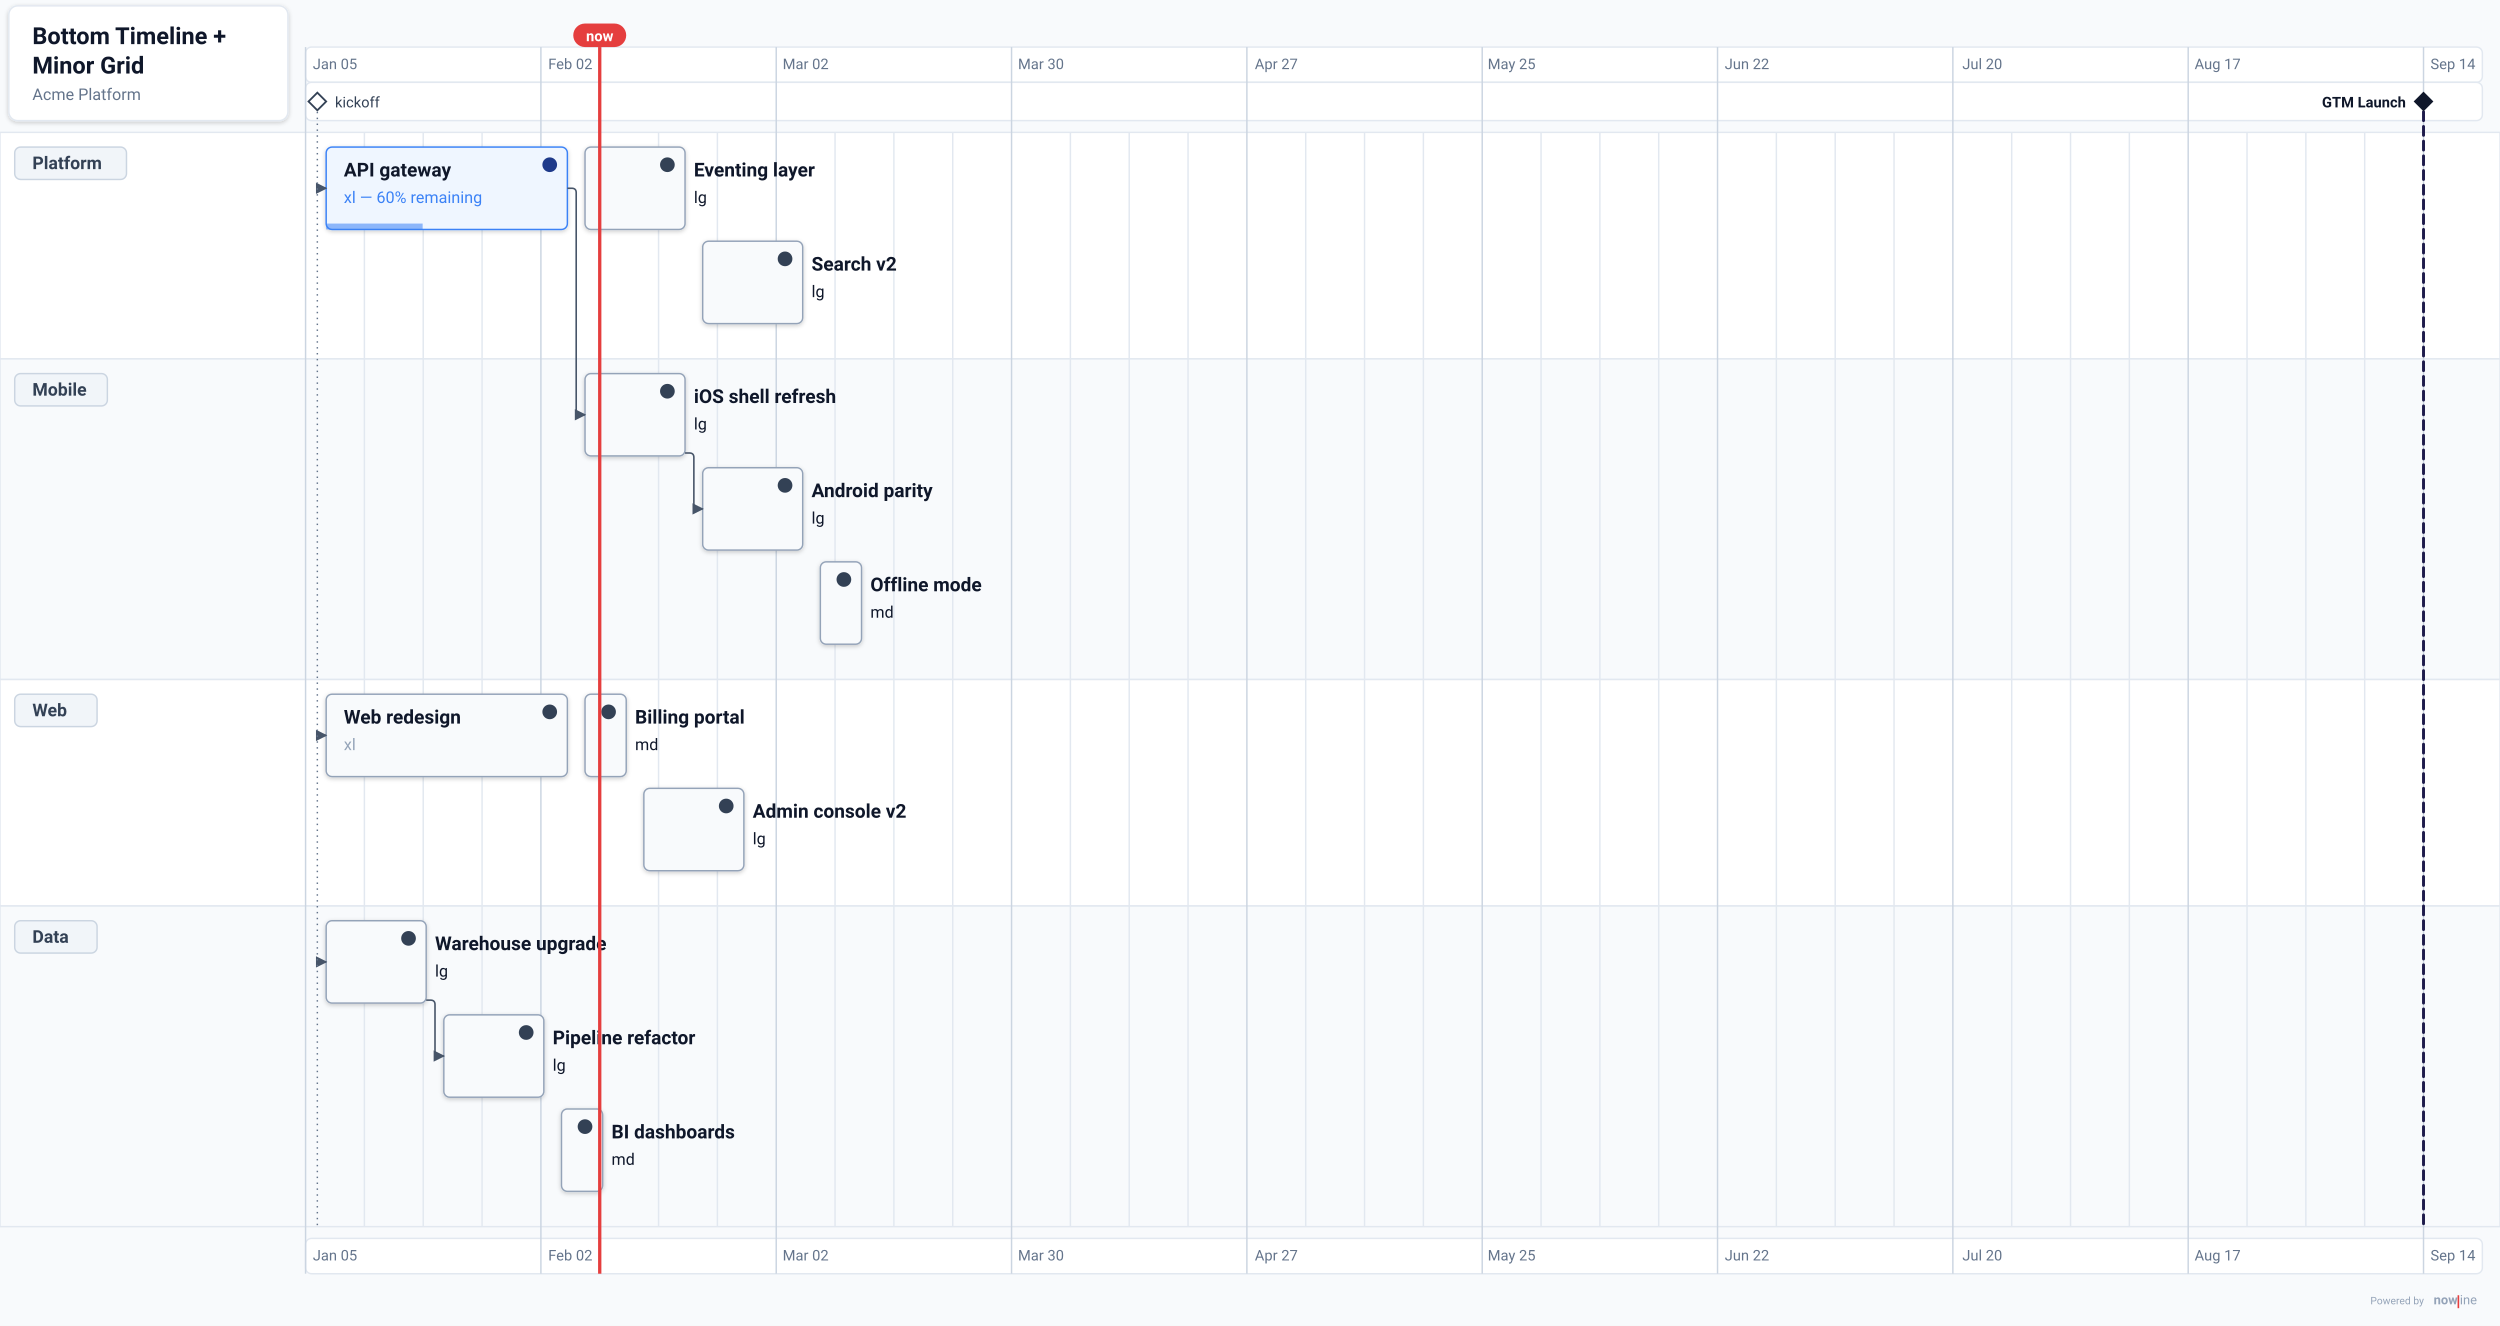
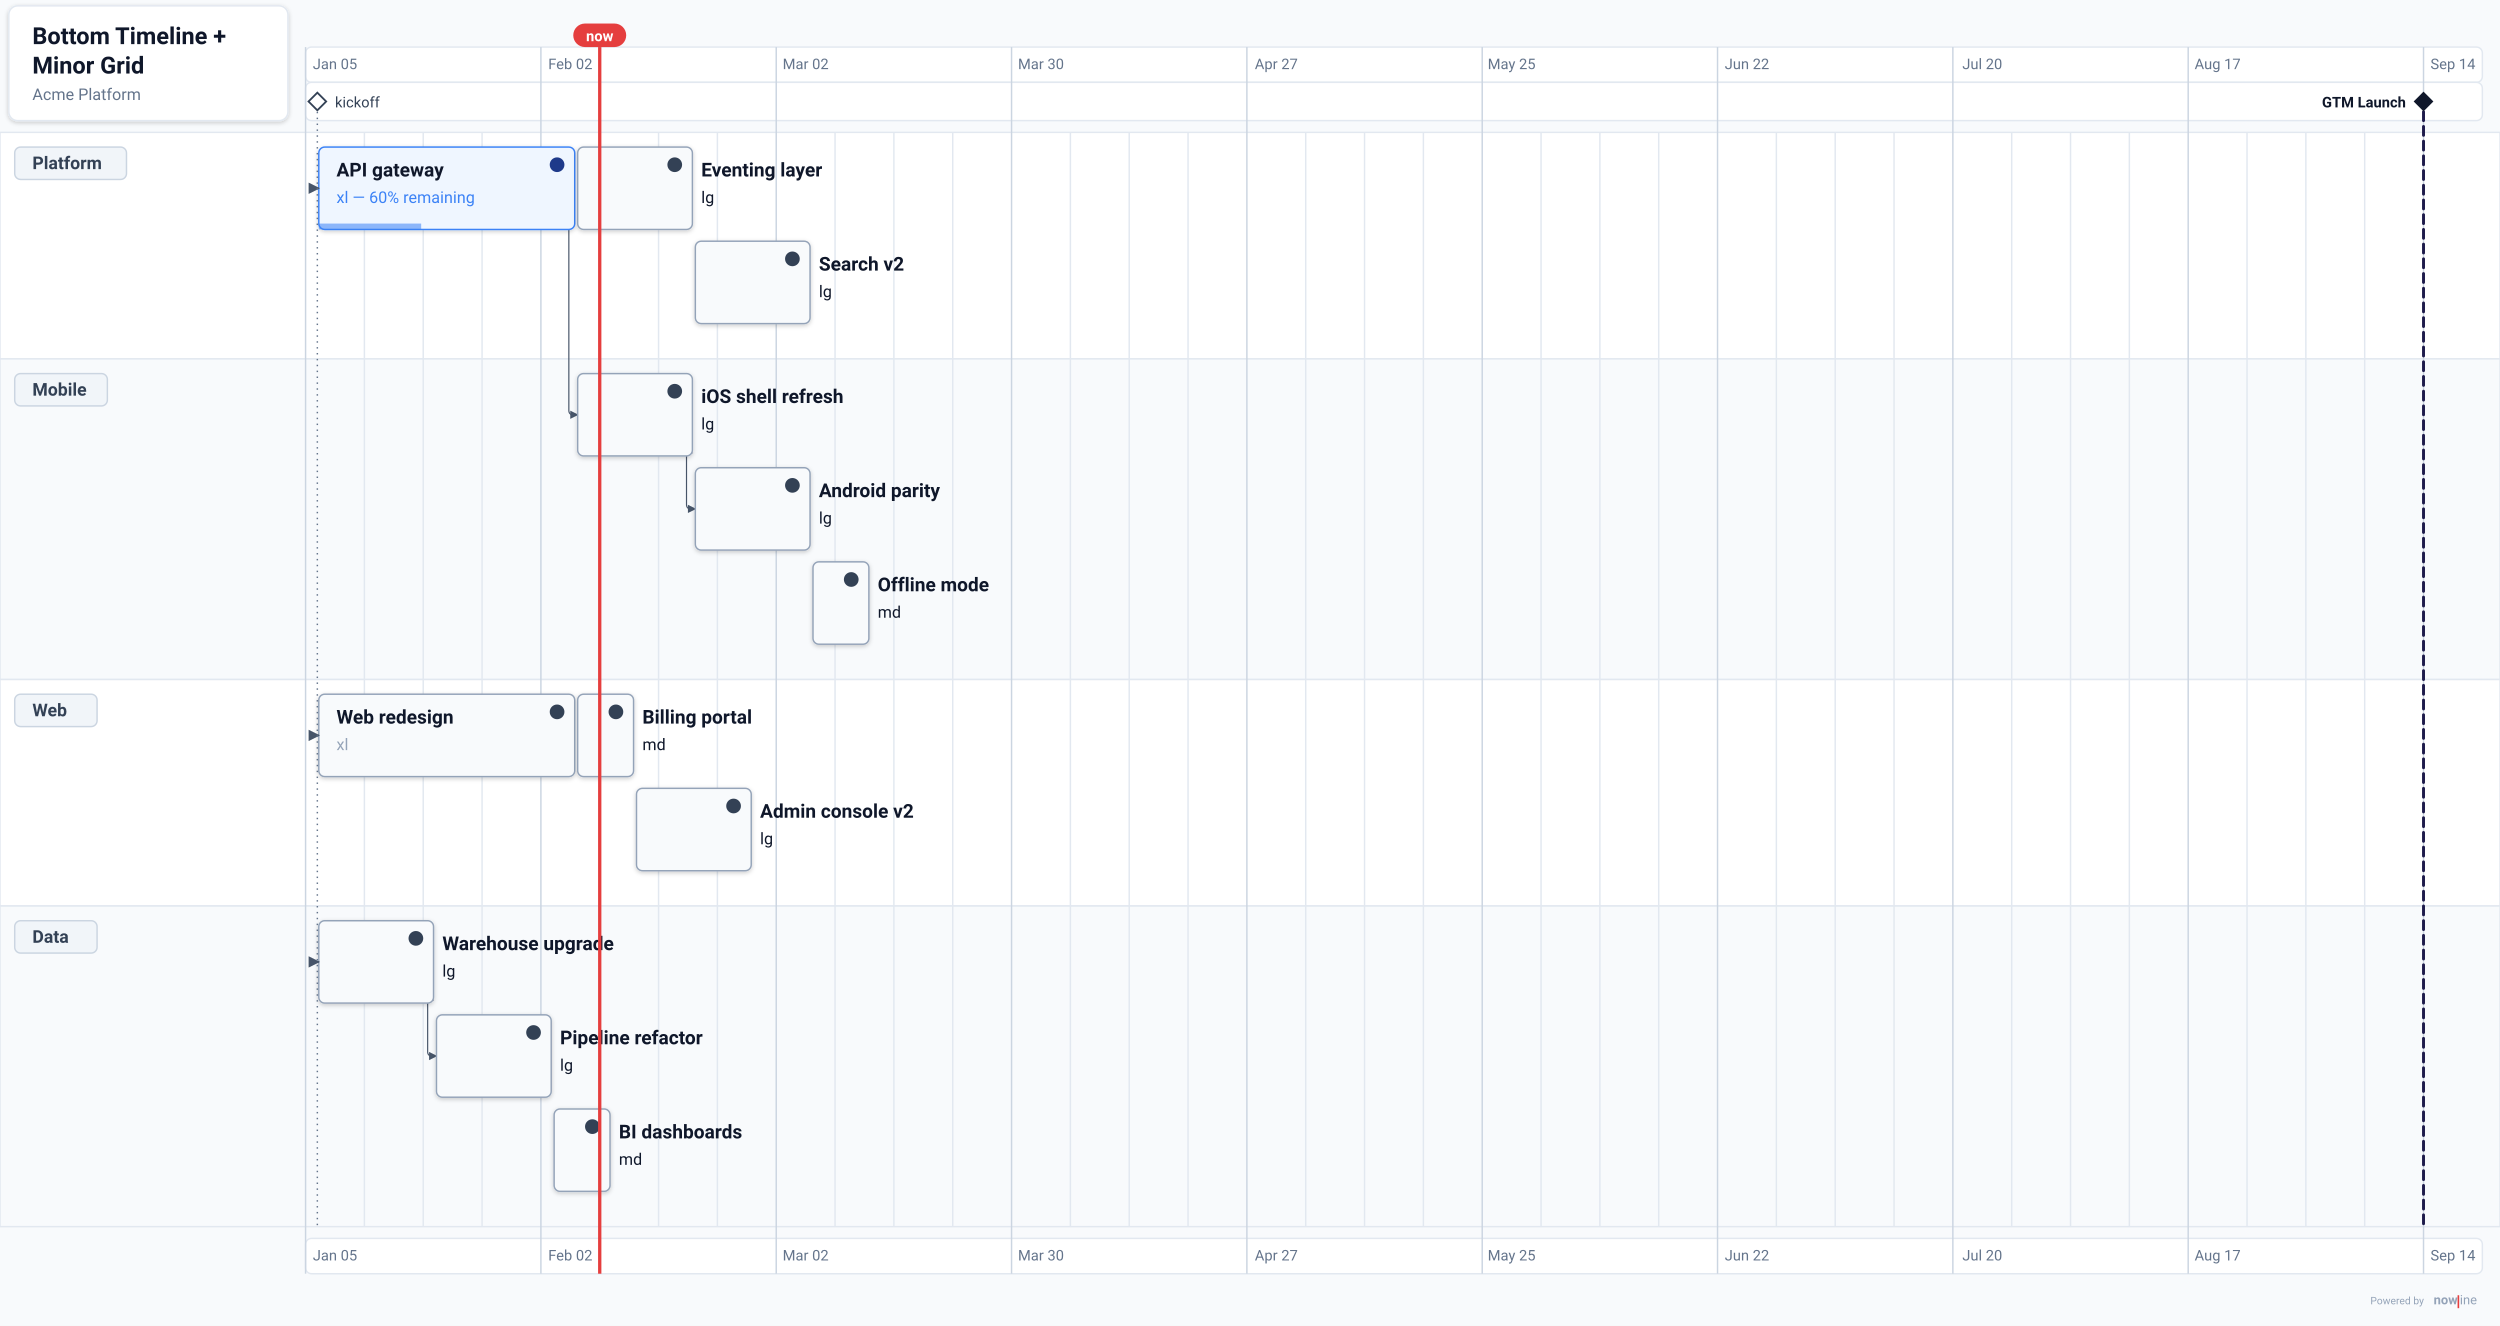
<svg xmlns="http://www.w3.org/2000/svg" data-generator="nowline" data-theme="light" height="901.44" viewBox="0 0 1699.76 901.44" width="1699.76">
  <defs>
    <filter height="200%" id="nl-0-root-shadow-subtle" width="200%" x="-50%" y="-50%">
      <feGaussianBlur in="SourceAlpha" stdDeviation="1.5" />
      <feOffset dx="0" dy="1" result="offsetblur" />
      <feComponentTransfer>
        <feFuncA type="linear" slope="0.2" />
      </feComponentTransfer>
      <feMerge>
        <feMergeNode />
        <feMergeNode in="SourceGraphic" />
      </feMerge>
    </filter>
    <filter height="200%" id="nl-0-root-shadow-soft" width="200%" x="-50%" y="-50%">
      <feGaussianBlur in="SourceAlpha" stdDeviation="5" />
      <feOffset dx="0" dy="3" result="offsetblur" />
      <feComponentTransfer>
        <feFuncA type="linear" slope="0.3" />
      </feComponentTransfer>
      <feMerge>
        <feMergeNode />
        <feMergeNode in="SourceGraphic" />
      </feMerge>
    </filter>
    <filter height="200%" id="nl-0-root-shadow-hard" width="200%" x="-50%" y="-50%">
      <feGaussianBlur in="SourceAlpha" stdDeviation="0" />
      <feOffset dx="2" dy="2" result="offsetblur" />
      <feComponentTransfer>
        <feFuncA type="linear" slope="0.45" />
      </feComponentTransfer>
      <feMerge>
        <feMergeNode />
        <feMergeNode in="SourceGraphic" />
      </feMerge>
    </filter>
    <marker id="nl-0-root-arrow" viewBox="0 0 10 10" refX="9" refY="5" markerWidth="7" markerHeight="7" orient="auto">
      <path d="M 0 0 L 10 5 L 0 10 z" fill="#475569" />
    </marker>
    <marker id="nl-0-root-arrow-light" viewBox="0 0 10 10" refX="9" refY="5" markerWidth="7" markerHeight="7" orient="auto">
      <path d="M 0 0 L 10 5 L 0 10 z" fill="#94a3b8" />
    </marker>
    <marker id="nl-0-root-arrow-dark" viewBox="0 0 10 10" refX="9" refY="5" markerWidth="7" markerHeight="7" orient="auto">
      <path d="M 0 0 L 10 5 L 0 10 z" fill="#0f172a" />
    </marker>
  </defs>
  <rect fill="#f8fafc" height="901.44" width="1699.76" x="0" y="0" />
  <g data-layer="timeline">
    <rect fill="#ffffff" height="24" rx="4" ry="4" stroke="#e2e8f0" stroke-width="1" width="1480" x="207.76" y="32" />
    <rect fill="#ffffff" height="26" rx="4" ry="4" stroke="#e2e8f0" stroke-width="1" width="1480" x="207.76" y="56" />
    <rect fill="#ffffff" height="24" rx="4" ry="4" stroke="#e2e8f0" stroke-width="1" width="1480" x="207.76" y="842" />
    <text fill="#64748b" font-family="system-ui, -apple-system, &quot;Segoe UI&quot;, Roboto, sans-serif" font-size="10" text-anchor="middle" x="227.76" y="47">Jan 05</text>
    <text fill="#64748b" font-family="system-ui, -apple-system, &quot;Segoe UI&quot;, Roboto, sans-serif" font-size="10" text-anchor="middle" x="227.76" y="857">Jan 05</text>
    <text fill="#64748b" font-family="system-ui, -apple-system, &quot;Segoe UI&quot;, Roboto, sans-serif" font-size="10" text-anchor="middle" x="387.76" y="47">Feb 02</text>
    <text fill="#64748b" font-family="system-ui, -apple-system, &quot;Segoe UI&quot;, Roboto, sans-serif" font-size="10" text-anchor="middle" x="387.76" y="857">Feb 02</text>
    <text fill="#64748b" font-family="system-ui, -apple-system, &quot;Segoe UI&quot;, Roboto, sans-serif" font-size="10" text-anchor="middle" x="547.76" y="47">Mar 02</text>
    <text fill="#64748b" font-family="system-ui, -apple-system, &quot;Segoe UI&quot;, Roboto, sans-serif" font-size="10" text-anchor="middle" x="547.76" y="857">Mar 02</text>
    <text fill="#64748b" font-family="system-ui, -apple-system, &quot;Segoe UI&quot;, Roboto, sans-serif" font-size="10" text-anchor="middle" x="707.76" y="47">Mar 30</text>
    <text fill="#64748b" font-family="system-ui, -apple-system, &quot;Segoe UI&quot;, Roboto, sans-serif" font-size="10" text-anchor="middle" x="707.76" y="857">Mar 30</text>
    <text fill="#64748b" font-family="system-ui, -apple-system, &quot;Segoe UI&quot;, Roboto, sans-serif" font-size="10" text-anchor="middle" x="867.76" y="47">Apr 27</text>
    <text fill="#64748b" font-family="system-ui, -apple-system, &quot;Segoe UI&quot;, Roboto, sans-serif" font-size="10" text-anchor="middle" x="867.76" y="857">Apr 27</text>
    <text fill="#64748b" font-family="system-ui, -apple-system, &quot;Segoe UI&quot;, Roboto, sans-serif" font-size="10" text-anchor="middle" x="1027.76" y="47">May 25</text>
    <text fill="#64748b" font-family="system-ui, -apple-system, &quot;Segoe UI&quot;, Roboto, sans-serif" font-size="10" text-anchor="middle" x="1027.76" y="857">May 25</text>
    <text fill="#64748b" font-family="system-ui, -apple-system, &quot;Segoe UI&quot;, Roboto, sans-serif" font-size="10" text-anchor="middle" x="1187.76" y="47">Jun 22</text>
    <text fill="#64748b" font-family="system-ui, -apple-system, &quot;Segoe UI&quot;, Roboto, sans-serif" font-size="10" text-anchor="middle" x="1187.76" y="857">Jun 22</text>
    <text fill="#64748b" font-family="system-ui, -apple-system, &quot;Segoe UI&quot;, Roboto, sans-serif" font-size="10" text-anchor="middle" x="1347.76" y="47">Jul 20</text>
    <text fill="#64748b" font-family="system-ui, -apple-system, &quot;Segoe UI&quot;, Roboto, sans-serif" font-size="10" text-anchor="middle" x="1347.76" y="857">Jul 20</text>
    <text fill="#64748b" font-family="system-ui, -apple-system, &quot;Segoe UI&quot;, Roboto, sans-serif" font-size="10" text-anchor="middle" x="1507.76" y="47">Aug 17</text>
    <text fill="#64748b" font-family="system-ui, -apple-system, &quot;Segoe UI&quot;, Roboto, sans-serif" font-size="10" text-anchor="middle" x="1507.76" y="857">Aug 17</text>
    <text fill="#64748b" font-family="system-ui, -apple-system, &quot;Segoe UI&quot;, Roboto, sans-serif" font-size="10" text-anchor="middle" x="1667.76" y="47">Sep 14</text>
    <text fill="#64748b" font-family="system-ui, -apple-system, &quot;Segoe UI&quot;, Roboto, sans-serif" font-size="10" text-anchor="middle" x="1667.76" y="857">Sep 14</text>
  </g>
  <g data-id="platform" data-layer="swimlane-bg">
    <rect fill="#ffffff" height="154" stroke="#e2e8f0" stroke-width="1" width="1699.76" x="0" y="90" />
  </g>
  <g data-id="mobile" data-layer="swimlane-bg">
    <rect fill="#f8fafc" height="218" stroke="#e2e8f0" stroke-width="1" width="1699.76" x="0" y="244" />
  </g>
  <g data-id="web" data-layer="swimlane-bg">
    <rect fill="#ffffff" height="154" stroke="#e2e8f0" stroke-width="1" width="1699.76" x="0" y="462" />
  </g>
  <g data-id="data" data-layer="swimlane-bg">
    <rect fill="#f8fafc" height="218" stroke="#e2e8f0" stroke-width="1" width="1699.76" x="0" y="616" />
  </g>
  <g data-layer="grid">
    <line stroke="#cbd5e1" stroke-width="1" x1="207.76" x2="207.76" y1="32" y2="866" />
    <line stroke="#e2e8f0" stroke-width="1" x1="247.76" x2="247.76" y1="90" y2="834" />
    <line stroke="#e2e8f0" stroke-width="1" x1="287.76" x2="287.76" y1="90" y2="834" />
    <line stroke="#e2e8f0" stroke-width="1" x1="327.76" x2="327.76" y1="90" y2="834" />
    <line stroke="#cbd5e1" stroke-width="1" x1="367.76" x2="367.76" y1="32" y2="866" />
    <line stroke="#e2e8f0" stroke-width="1" x1="407.76" x2="407.76" y1="90" y2="834" />
    <line stroke="#e2e8f0" stroke-width="1" x1="447.76" x2="447.76" y1="90" y2="834" />
    <line stroke="#e2e8f0" stroke-width="1" x1="487.76" x2="487.76" y1="90" y2="834" />
    <line stroke="#cbd5e1" stroke-width="1" x1="527.76" x2="527.76" y1="32" y2="866" />
    <line stroke="#e2e8f0" stroke-width="1" x1="567.76" x2="567.76" y1="90" y2="834" />
    <line stroke="#e2e8f0" stroke-width="1" x1="607.76" x2="607.76" y1="90" y2="834" />
    <line stroke="#e2e8f0" stroke-width="1" x1="647.76" x2="647.76" y1="90" y2="834" />
    <line stroke="#cbd5e1" stroke-width="1" x1="687.76" x2="687.76" y1="32" y2="866" />
    <line stroke="#e2e8f0" stroke-width="1" x1="727.76" x2="727.76" y1="90" y2="834" />
    <line stroke="#e2e8f0" stroke-width="1" x1="767.76" x2="767.76" y1="90" y2="834" />
    <line stroke="#e2e8f0" stroke-width="1" x1="807.76" x2="807.76" y1="90" y2="834" />
    <line stroke="#cbd5e1" stroke-width="1" x1="847.76" x2="847.76" y1="32" y2="866" />
    <line stroke="#e2e8f0" stroke-width="1" x1="887.76" x2="887.76" y1="90" y2="834" />
    <line stroke="#e2e8f0" stroke-width="1" x1="927.76" x2="927.76" y1="90" y2="834" />
    <line stroke="#e2e8f0" stroke-width="1" x1="967.76" x2="967.76" y1="90" y2="834" />
    <line stroke="#cbd5e1" stroke-width="1" x1="1007.76" x2="1007.76" y1="32" y2="866" />
    <line stroke="#e2e8f0" stroke-width="1" x1="1047.76" x2="1047.76" y1="90" y2="834" />
    <line stroke="#e2e8f0" stroke-width="1" x1="1087.76" x2="1087.76" y1="90" y2="834" />
    <line stroke="#e2e8f0" stroke-width="1" x1="1127.76" x2="1127.76" y1="90" y2="834" />
    <line stroke="#cbd5e1" stroke-width="1" x1="1167.76" x2="1167.76" y1="32" y2="866" />
    <line stroke="#e2e8f0" stroke-width="1" x1="1207.76" x2="1207.76" y1="90" y2="834" />
    <line stroke="#e2e8f0" stroke-width="1" x1="1247.76" x2="1247.76" y1="90" y2="834" />
    <line stroke="#e2e8f0" stroke-width="1" x1="1287.76" x2="1287.76" y1="90" y2="834" />
    <line stroke="#cbd5e1" stroke-width="1" x1="1327.76" x2="1327.76" y1="32" y2="866" />
    <line stroke="#e2e8f0" stroke-width="1" x1="1367.76" x2="1367.76" y1="90" y2="834" />
    <line stroke="#e2e8f0" stroke-width="1" x1="1407.76" x2="1407.76" y1="90" y2="834" />
    <line stroke="#e2e8f0" stroke-width="1" x1="1447.76" x2="1447.76" y1="90" y2="834" />
    <line stroke="#cbd5e1" stroke-width="1" x1="1487.76" x2="1487.76" y1="32" y2="866" />
    <line stroke="#e2e8f0" stroke-width="1" x1="1527.76" x2="1527.76" y1="90" y2="834" />
    <line stroke="#e2e8f0" stroke-width="1" x1="1567.76" x2="1567.76" y1="90" y2="834" />
    <line stroke="#e2e8f0" stroke-width="1" x1="1607.76" x2="1607.76" y1="90" y2="834" />
    <line stroke="#cbd5e1" stroke-width="1" x1="1647.76" x2="1647.76" y1="32" y2="866" />
  </g>
+   <path d="M390.76 128 L388.76 128 Q386.76 128 386.76 130 L386.76 279 Q386.76 282 389.76 282 L392.76 282" fill="none" marker-end="url(#nl-0-root-arrow)" stroke="#475569" stroke-linejoin="round" stroke-width="0.8" />
+   <path d="M470.76 308 L468.76 308 Q466.76 308 466.76 310 L466.76 343 Q466.76 346 469.76 346 L472.76 346" fill="none" marker-end="url(#nl-0-root-arrow)" stroke="#475569" stroke-linejoin="round" stroke-width="0.8" />
+   <path d="M294.76 680 L292.76 680 Q290.76 680 290.76 682 L290.76 715 Q290.76 718 293.76 718 L296.76 718" fill="none" marker-end="url(#nl-0-root-arrow)" stroke="#475569" stroke-linejoin="round" stroke-width="0.8" />
  <g data-id="platform" data-layer="swimlane">
    <rect fill="#f1f5f9" height="22" rx="4" ry="4" stroke="#cbd5e1" stroke-width="1" width="76" x="10" y="100" />
    <text fill="#334155" font-family="system-ui, -apple-system, &quot;Segoe UI&quot;, Roboto, sans-serif" font-size="12" font-weight="600" x="22" y="115">Platform</text>
    <g data-id="platform-api" data-layer="item">
-       <rect fill="#eff6ff" filter="url(#nl-0-root-shadow-subtle)" height="56" rx="4" ry="4" stroke="#3b82f6" stroke-width="1" width="164" x="221.76" y="100" />
-       <rect fill="#3b82f6" height="4" opacity="0.55" width="65.6" x="221.76" y="152" />
-       <circle cx="373.76" cy="112" fill="#1e3a8a" r="5" />
-       <text fill="#0f172a" font-family="system-ui, -apple-system, &quot;Segoe UI&quot;, Roboto, sans-serif" font-size="13" font-weight="600" x="233.76" y="120">API gateway</text>
-       <text fill="#3b82f6" font-family="system-ui, -apple-system, &quot;Segoe UI&quot;, Roboto, sans-serif" font-size="11" x="233.76" y="138">xl — 60% remaining</text>
+       <rect fill="#eff6ff" filter="url(#nl-0-root-shadow-subtle)" height="56" rx="4" ry="4" stroke="#3b82f6" stroke-width="1" width="174" x="216.76" y="100" />
+       <rect fill="#3b82f6" height="4" opacity="0.55" width="69.6" x="216.76" y="152" />
+       <circle cx="378.76" cy="112" fill="#1e3a8a" r="5" />
+       <text fill="#0f172a" font-family="system-ui, -apple-system, &quot;Segoe UI&quot;, Roboto, sans-serif" font-size="13" font-weight="600" x="228.76" y="120">API gateway</text>
+       <text fill="#3b82f6" font-family="system-ui, -apple-system, &quot;Segoe UI&quot;, Roboto, sans-serif" font-size="11" x="228.76" y="138">xl — 60% remaining</text>
    </g>
    <g data-id="platform-eventing" data-layer="item">
-       <rect fill="#f8fafc" filter="url(#nl-0-root-shadow-subtle)" height="56" rx="4" ry="4" stroke="#94a3b8" stroke-width="1" width="68" x="397.76" y="100" />
-       <circle cx="453.76" cy="112" fill="#334155" r="5" />
-       <text fill="#0f172a" font-family="system-ui, -apple-system, &quot;Segoe UI&quot;, Roboto, sans-serif" font-size="13" font-weight="600" x="471.76" y="120">Eventing layer</text>
-       <text fill="#0f172a" font-family="system-ui, -apple-system, &quot;Segoe UI&quot;, Roboto, sans-serif" font-size="11" x="471.76" y="138">lg</text>
+       <rect fill="#f8fafc" filter="url(#nl-0-root-shadow-subtle)" height="56" rx="4" ry="4" stroke="#94a3b8" stroke-width="1" width="78" x="392.76" y="100" />
+       <circle cx="458.76" cy="112" fill="#334155" r="5" />
+       <text fill="#0f172a" font-family="system-ui, -apple-system, &quot;Segoe UI&quot;, Roboto, sans-serif" font-size="13" font-weight="600" x="476.76" y="120">Eventing layer</text>
+       <text fill="#0f172a" font-family="system-ui, -apple-system, &quot;Segoe UI&quot;, Roboto, sans-serif" font-size="11" x="476.76" y="138">lg</text>
    </g>
    <g data-id="platform-search" data-layer="item">
-       <rect fill="#f8fafc" filter="url(#nl-0-root-shadow-subtle)" height="56" rx="4" ry="4" stroke="#94a3b8" stroke-width="1" width="68" x="477.76" y="164" />
-       <circle cx="533.76" cy="176" fill="#334155" r="5" />
-       <text fill="#0f172a" font-family="system-ui, -apple-system, &quot;Segoe UI&quot;, Roboto, sans-serif" font-size="13" font-weight="600" x="551.76" y="184">Search v2</text>
-       <text fill="#0f172a" font-family="system-ui, -apple-system, &quot;Segoe UI&quot;, Roboto, sans-serif" font-size="11" x="551.76" y="202">lg</text>
+       <rect fill="#f8fafc" filter="url(#nl-0-root-shadow-subtle)" height="56" rx="4" ry="4" stroke="#94a3b8" stroke-width="1" width="78" x="472.76" y="164" />
+       <circle cx="538.76" cy="176" fill="#334155" r="5" />
+       <text fill="#0f172a" font-family="system-ui, -apple-system, &quot;Segoe UI&quot;, Roboto, sans-serif" font-size="13" font-weight="600" x="556.76" y="184">Search v2</text>
+       <text fill="#0f172a" font-family="system-ui, -apple-system, &quot;Segoe UI&quot;, Roboto, sans-serif" font-size="11" x="556.76" y="202">lg</text>
    </g>
  </g>
  <g data-id="mobile" data-layer="swimlane">
    <rect fill="#f1f5f9" height="22" rx="4" ry="4" stroke="#cbd5e1" stroke-width="1" width="63" x="10" y="254" />
    <text fill="#334155" font-family="system-ui, -apple-system, &quot;Segoe UI&quot;, Roboto, sans-serif" font-size="12" font-weight="600" x="22" y="269">Mobile</text>
    <g data-id="mobile-ios" data-layer="item">
-       <rect fill="#f8fafc" filter="url(#nl-0-root-shadow-subtle)" height="56" rx="4" ry="4" stroke="#94a3b8" stroke-width="1" width="68" x="397.76" y="254" />
-       <circle cx="453.76" cy="266" fill="#334155" r="5" />
-       <text fill="#0f172a" font-family="system-ui, -apple-system, &quot;Segoe UI&quot;, Roboto, sans-serif" font-size="13" font-weight="600" x="471.76" y="274">iOS shell refresh</text>
-       <text fill="#0f172a" font-family="system-ui, -apple-system, &quot;Segoe UI&quot;, Roboto, sans-serif" font-size="11" x="471.76" y="292">lg</text>
+       <rect fill="#f8fafc" filter="url(#nl-0-root-shadow-subtle)" height="56" rx="4" ry="4" stroke="#94a3b8" stroke-width="1" width="78" x="392.76" y="254" />
+       <circle cx="458.76" cy="266" fill="#334155" r="5" />
+       <text fill="#0f172a" font-family="system-ui, -apple-system, &quot;Segoe UI&quot;, Roboto, sans-serif" font-size="13" font-weight="600" x="476.76" y="274">iOS shell refresh</text>
+       <text fill="#0f172a" font-family="system-ui, -apple-system, &quot;Segoe UI&quot;, Roboto, sans-serif" font-size="11" x="476.76" y="292">lg</text>
    </g>
    <g data-id="mobile-android" data-layer="item">
-       <rect fill="#f8fafc" filter="url(#nl-0-root-shadow-subtle)" height="56" rx="4" ry="4" stroke="#94a3b8" stroke-width="1" width="68" x="477.76" y="318" />
-       <circle cx="533.76" cy="330" fill="#334155" r="5" />
-       <text fill="#0f172a" font-family="system-ui, -apple-system, &quot;Segoe UI&quot;, Roboto, sans-serif" font-size="13" font-weight="600" x="551.76" y="338">Android parity</text>
-       <text fill="#0f172a" font-family="system-ui, -apple-system, &quot;Segoe UI&quot;, Roboto, sans-serif" font-size="11" x="551.76" y="356">lg</text>
+       <rect fill="#f8fafc" filter="url(#nl-0-root-shadow-subtle)" height="56" rx="4" ry="4" stroke="#94a3b8" stroke-width="1" width="78" x="472.76" y="318" />
+       <circle cx="538.76" cy="330" fill="#334155" r="5" />
+       <text fill="#0f172a" font-family="system-ui, -apple-system, &quot;Segoe UI&quot;, Roboto, sans-serif" font-size="13" font-weight="600" x="556.76" y="338">Android parity</text>
+       <text fill="#0f172a" font-family="system-ui, -apple-system, &quot;Segoe UI&quot;, Roboto, sans-serif" font-size="11" x="556.76" y="356">lg</text>
    </g>
    <g data-id="mobile-offline" data-layer="item">
-       <rect fill="#f8fafc" filter="url(#nl-0-root-shadow-subtle)" height="56" rx="4" ry="4" stroke="#94a3b8" stroke-width="1" width="28" x="557.76" y="382" />
-       <circle cx="573.76" cy="394" fill="#334155" r="5" />
-       <text fill="#0f172a" font-family="system-ui, -apple-system, &quot;Segoe UI&quot;, Roboto, sans-serif" font-size="13" font-weight="600" x="591.76" y="402">Offline mode</text>
-       <text fill="#0f172a" font-family="system-ui, -apple-system, &quot;Segoe UI&quot;, Roboto, sans-serif" font-size="11" x="591.76" y="420">md</text>
+       <rect fill="#f8fafc" filter="url(#nl-0-root-shadow-subtle)" height="56" rx="4" ry="4" stroke="#94a3b8" stroke-width="1" width="38" x="552.76" y="382" />
+       <circle cx="578.76" cy="394" fill="#334155" r="5" />
+       <text fill="#0f172a" font-family="system-ui, -apple-system, &quot;Segoe UI&quot;, Roboto, sans-serif" font-size="13" font-weight="600" x="596.76" y="402">Offline mode</text>
+       <text fill="#0f172a" font-family="system-ui, -apple-system, &quot;Segoe UI&quot;, Roboto, sans-serif" font-size="11" x="596.76" y="420">md</text>
    </g>
  </g>
  <g data-id="web" data-layer="swimlane">
    <rect fill="#f1f5f9" height="22" rx="4" ry="4" stroke="#cbd5e1" stroke-width="1" width="56" x="10" y="472" />
    <text fill="#334155" font-family="system-ui, -apple-system, &quot;Segoe UI&quot;, Roboto, sans-serif" font-size="12" font-weight="600" x="22" y="487">Web</text>
    <g data-id="web-redesign" data-layer="item">
-       <rect fill="#f8fafc" filter="url(#nl-0-root-shadow-subtle)" height="56" rx="4" ry="4" stroke="#94a3b8" stroke-width="1" width="164" x="221.76" y="472" />
-       <circle cx="373.76" cy="484" fill="#334155" r="5" />
-       <text fill="#0f172a" font-family="system-ui, -apple-system, &quot;Segoe UI&quot;, Roboto, sans-serif" font-size="13" font-weight="600" x="233.76" y="492">Web redesign</text>
-       <text fill="#94a3b8" font-family="system-ui, -apple-system, &quot;Segoe UI&quot;, Roboto, sans-serif" font-size="11" x="233.76" y="510">xl</text>
+       <rect fill="#f8fafc" filter="url(#nl-0-root-shadow-subtle)" height="56" rx="4" ry="4" stroke="#94a3b8" stroke-width="1" width="174" x="216.76" y="472" />
+       <circle cx="378.76" cy="484" fill="#334155" r="5" />
+       <text fill="#0f172a" font-family="system-ui, -apple-system, &quot;Segoe UI&quot;, Roboto, sans-serif" font-size="13" font-weight="600" x="228.76" y="492">Web redesign</text>
+       <text fill="#94a3b8" font-family="system-ui, -apple-system, &quot;Segoe UI&quot;, Roboto, sans-serif" font-size="11" x="228.76" y="510">xl</text>
    </g>
    <g data-id="web-billing" data-layer="item">
-       <rect fill="#f8fafc" filter="url(#nl-0-root-shadow-subtle)" height="56" rx="4" ry="4" stroke="#94a3b8" stroke-width="1" width="28" x="397.76" y="472" />
-       <circle cx="413.76" cy="484" fill="#334155" r="5" />
-       <text fill="#0f172a" font-family="system-ui, -apple-system, &quot;Segoe UI&quot;, Roboto, sans-serif" font-size="13" font-weight="600" x="431.76" y="492">Billing portal</text>
-       <text fill="#0f172a" font-family="system-ui, -apple-system, &quot;Segoe UI&quot;, Roboto, sans-serif" font-size="11" x="431.76" y="510">md</text>
+       <rect fill="#f8fafc" filter="url(#nl-0-root-shadow-subtle)" height="56" rx="4" ry="4" stroke="#94a3b8" stroke-width="1" width="38" x="392.76" y="472" />
+       <circle cx="418.76" cy="484" fill="#334155" r="5" />
+       <text fill="#0f172a" font-family="system-ui, -apple-system, &quot;Segoe UI&quot;, Roboto, sans-serif" font-size="13" font-weight="600" x="436.76" y="492">Billing portal</text>
+       <text fill="#0f172a" font-family="system-ui, -apple-system, &quot;Segoe UI&quot;, Roboto, sans-serif" font-size="11" x="436.76" y="510">md</text>
    </g>
    <g data-id="web-admin" data-layer="item">
-       <rect fill="#f8fafc" filter="url(#nl-0-root-shadow-subtle)" height="56" rx="4" ry="4" stroke="#94a3b8" stroke-width="1" width="68" x="437.76" y="536" />
-       <circle cx="493.76" cy="548" fill="#334155" r="5" />
-       <text fill="#0f172a" font-family="system-ui, -apple-system, &quot;Segoe UI&quot;, Roboto, sans-serif" font-size="13" font-weight="600" x="511.76" y="556">Admin console v2</text>
-       <text fill="#0f172a" font-family="system-ui, -apple-system, &quot;Segoe UI&quot;, Roboto, sans-serif" font-size="11" x="511.76" y="574">lg</text>
+       <rect fill="#f8fafc" filter="url(#nl-0-root-shadow-subtle)" height="56" rx="4" ry="4" stroke="#94a3b8" stroke-width="1" width="78" x="432.76" y="536" />
+       <circle cx="498.76" cy="548" fill="#334155" r="5" />
+       <text fill="#0f172a" font-family="system-ui, -apple-system, &quot;Segoe UI&quot;, Roboto, sans-serif" font-size="13" font-weight="600" x="516.76" y="556">Admin console v2</text>
+       <text fill="#0f172a" font-family="system-ui, -apple-system, &quot;Segoe UI&quot;, Roboto, sans-serif" font-size="11" x="516.76" y="574">lg</text>
    </g>
  </g>
  <g data-id="data" data-layer="swimlane">
    <rect fill="#f1f5f9" height="22" rx="4" ry="4" stroke="#cbd5e1" stroke-width="1" width="56" x="10" y="626" />
    <text fill="#334155" font-family="system-ui, -apple-system, &quot;Segoe UI&quot;, Roboto, sans-serif" font-size="12" font-weight="600" x="22" y="641">Data</text>
    <g data-id="data-warehouse" data-layer="item">
-       <rect fill="#f8fafc" filter="url(#nl-0-root-shadow-subtle)" height="56" rx="4" ry="4" stroke="#94a3b8" stroke-width="1" width="68" x="221.76" y="626" />
-       <circle cx="277.76" cy="638" fill="#334155" r="5" />
-       <text fill="#0f172a" font-family="system-ui, -apple-system, &quot;Segoe UI&quot;, Roboto, sans-serif" font-size="13" font-weight="600" x="295.76" y="646">Warehouse upgrade</text>
-       <text fill="#0f172a" font-family="system-ui, -apple-system, &quot;Segoe UI&quot;, Roboto, sans-serif" font-size="11" x="295.76" y="664">lg</text>
+       <rect fill="#f8fafc" filter="url(#nl-0-root-shadow-subtle)" height="56" rx="4" ry="4" stroke="#94a3b8" stroke-width="1" width="78" x="216.76" y="626" />
+       <circle cx="282.76" cy="638" fill="#334155" r="5" />
+       <text fill="#0f172a" font-family="system-ui, -apple-system, &quot;Segoe UI&quot;, Roboto, sans-serif" font-size="13" font-weight="600" x="300.76" y="646">Warehouse upgrade</text>
+       <text fill="#0f172a" font-family="system-ui, -apple-system, &quot;Segoe UI&quot;, Roboto, sans-serif" font-size="11" x="300.76" y="664">lg</text>
    </g>
    <g data-id="data-pipelines" data-layer="item">
-       <rect fill="#f8fafc" filter="url(#nl-0-root-shadow-subtle)" height="56" rx="4" ry="4" stroke="#94a3b8" stroke-width="1" width="68" x="301.76" y="690" />
-       <circle cx="357.76" cy="702" fill="#334155" r="5" />
-       <text fill="#0f172a" font-family="system-ui, -apple-system, &quot;Segoe UI&quot;, Roboto, sans-serif" font-size="13" font-weight="600" x="375.76" y="710">Pipeline refactor</text>
-       <text fill="#0f172a" font-family="system-ui, -apple-system, &quot;Segoe UI&quot;, Roboto, sans-serif" font-size="11" x="375.76" y="728">lg</text>
+       <rect fill="#f8fafc" filter="url(#nl-0-root-shadow-subtle)" height="56" rx="4" ry="4" stroke="#94a3b8" stroke-width="1" width="78" x="296.76" y="690" />
+       <circle cx="362.76" cy="702" fill="#334155" r="5" />
+       <text fill="#0f172a" font-family="system-ui, -apple-system, &quot;Segoe UI&quot;, Roboto, sans-serif" font-size="13" font-weight="600" x="380.76" y="710">Pipeline refactor</text>
+       <text fill="#0f172a" font-family="system-ui, -apple-system, &quot;Segoe UI&quot;, Roboto, sans-serif" font-size="11" x="380.76" y="728">lg</text>
    </g>
    <g data-id="data-bi" data-layer="item">
-       <rect fill="#f8fafc" filter="url(#nl-0-root-shadow-subtle)" height="56" rx="4" ry="4" stroke="#94a3b8" stroke-width="1" width="28" x="381.76" y="754" />
-       <circle cx="397.76" cy="766" fill="#334155" r="5" />
-       <text fill="#0f172a" font-family="system-ui, -apple-system, &quot;Segoe UI&quot;, Roboto, sans-serif" font-size="13" font-weight="600" x="415.76" y="774">BI dashboards</text>
-       <text fill="#0f172a" font-family="system-ui, -apple-system, &quot;Segoe UI&quot;, Roboto, sans-serif" font-size="11" x="415.76" y="792">md</text>
-     </g>
-   </g>
-   <path d="M215.76 128 L221.76 128" fill="none" marker-end="url(#nl-0-root-arrow)" stroke="#475569" stroke-linejoin="round" stroke-width="1.1" />
-   <path d="M385.76 128 L388.76 128 Q391.76 128 391.76 131 L391.76 279 Q391.76 282 394.76 282 L397.76 282" fill="none" marker-end="url(#nl-0-root-arrow)" stroke="#475569" stroke-linejoin="round" stroke-width="1.1" />
-   <path d="M465.76 308 L468.76 308 Q471.76 308 471.76 311 L471.76 343 Q471.76 346 474.76 346 L477.76 346" fill="none" marker-end="url(#nl-0-root-arrow)" stroke="#475569" stroke-linejoin="round" stroke-width="1.1" />
-   <path d="M215.76 500 L221.76 500" fill="none" marker-end="url(#nl-0-root-arrow)" stroke="#475569" stroke-linejoin="round" stroke-width="1.1" />
-   <path d="M215.76 654 L221.76 654" fill="none" marker-end="url(#nl-0-root-arrow)" stroke="#475569" stroke-linejoin="round" stroke-width="1.1" />
-   <path d="M289.76 680 L292.76 680 Q295.76 680 295.76 683 L295.76 715 Q295.76 718 298.76 718 L301.76 718" fill="none" marker-end="url(#nl-0-root-arrow)" stroke="#475569" stroke-linejoin="round" stroke-width="1.1" />
+       <rect fill="#f8fafc" filter="url(#nl-0-root-shadow-subtle)" height="56" rx="4" ry="4" stroke="#94a3b8" stroke-width="1" width="38" x="376.76" y="754" />
+       <circle cx="402.76" cy="766" fill="#334155" r="5" />
+       <text fill="#0f172a" font-family="system-ui, -apple-system, &quot;Segoe UI&quot;, Roboto, sans-serif" font-size="13" font-weight="600" x="420.76" y="774">BI dashboards</text>
+       <text fill="#0f172a" font-family="system-ui, -apple-system, &quot;Segoe UI&quot;, Roboto, sans-serif" font-size="11" x="420.76" y="792">md</text>
+     </g>
+   </g>
+   <path d="M215.76 128 L216.76 128" fill="none" marker-end="url(#nl-0-root-arrow)" stroke="#475569" stroke-linejoin="round" stroke-width="1.1" />
+   <path d="M215.76 500 L216.76 500" fill="none" marker-end="url(#nl-0-root-arrow)" stroke="#475569" stroke-linejoin="round" stroke-width="1.1" />
+   <path d="M215.76 654 L216.76 654" fill="none" marker-end="url(#nl-0-root-arrow)" stroke="#475569" stroke-linejoin="round" stroke-width="1.1" />
  <line stroke="#64748b" stroke-dasharray="1 3" stroke-width="1" x1="215.76" x2="215.76" y1="76" y2="834" />
  <line stroke="#1e1b4b" stroke-dasharray="6 4" stroke-linecap="round" stroke-width="2" x1="1647.76" x2="1647.76" y1="76" y2="834" />
  <g data-id="kickoff" data-layer="anchor">
    <path d="M215.76 63 L221.76 69 L215.76 75 L209.76 69 Z" fill="#ffffff" stroke="#334155" stroke-width="1.25" />
    <text fill="#334155" font-family="system-ui, -apple-system, &quot;Segoe UI&quot;, Roboto, sans-serif" font-size="10" x="227.76" y="73">kickoff</text>
  </g>
  <g data-id="gtm-launch" data-layer="milestone">
    <path d="M1647.76 63 L1653.76 69 L1647.76 75 L1641.76 69 Z" fill="#0f172a" stroke="#0f172a" stroke-width="1" />
    <text fill="#0f172a" font-family="system-ui, -apple-system, &quot;Segoe UI&quot;, Roboto, sans-serif" font-size="10" font-weight="600" text-anchor="end" x="1635.76" y="73">GTM Launch</text>
  </g>
  <g data-layer="nowline">
    <line stroke="#e53e3e" stroke-width="2.25" x1="407.76" x2="407.76" y1="32" y2="866" />
    <rect fill="#e53e3e" height="16" rx="8" ry="8" width="36" x="389.76" y="16" />
    <text fill="#ffffff" font-family="system-ui, -apple-system, &quot;Segoe UI&quot;, Roboto, sans-serif" font-size="10" font-weight="700" text-anchor="middle" x="407.76" y="28">now</text>
  </g>
  <g data-id="nl-0-root-header" data-layer="header">
    <rect fill="#ffffff" filter="url(#nl-0-root-shadow-subtle)" height="78" rx="6" ry="6" stroke="#e2e8f0" stroke-width="1" width="189.76" x="6" y="4" />
    <text fill="#0f172a" font-family="system-ui, -apple-system, &quot;Segoe UI&quot;, Roboto, sans-serif" font-size="16" font-weight="600" x="22" y="30">Bottom Timeline +</text>
    <text fill="#0f172a" font-family="system-ui, -apple-system, &quot;Segoe UI&quot;, Roboto, sans-serif" font-size="16" font-weight="600" x="22" y="50">Minor Grid</text>
    <text fill="#64748b" font-family="system-ui, -apple-system, &quot;Segoe UI&quot;, Roboto, sans-serif" font-size="11" x="22" y="68">Acme Platform</text>
  </g>
  <a aria-label="Powered by nowline" href="https://nowline.io" rel="noopener" target="_blank">
    <g data-layer="attribution">
      <g transform="translate(1611.6 878) scale(0.22)">
        <text fill="#94a3b8" font-family="system-ui, -apple-system, &quot;Segoe UI&quot;, Roboto, sans-serif" font-size="32" font-weight="400" x="0" y="40">Powered by</text>
        <text fill="#94a3b8" font-family="system-ui, -apple-system, &quot;Segoe UI&quot;, Roboto, sans-serif" font-size="40" font-weight="700" x="195.6" y="40">now</text>
        <rect fill="#e53e3e" height="40" width="5" x="269.6" y="12" />
        <text fill="#94a3b8" font-family="system-ui, -apple-system, &quot;Segoe UI&quot;, Roboto, sans-serif" font-size="40" font-weight="400" x="276.6" y="40">ine</text>
      </g>
    </g>
  </a>
</svg>
